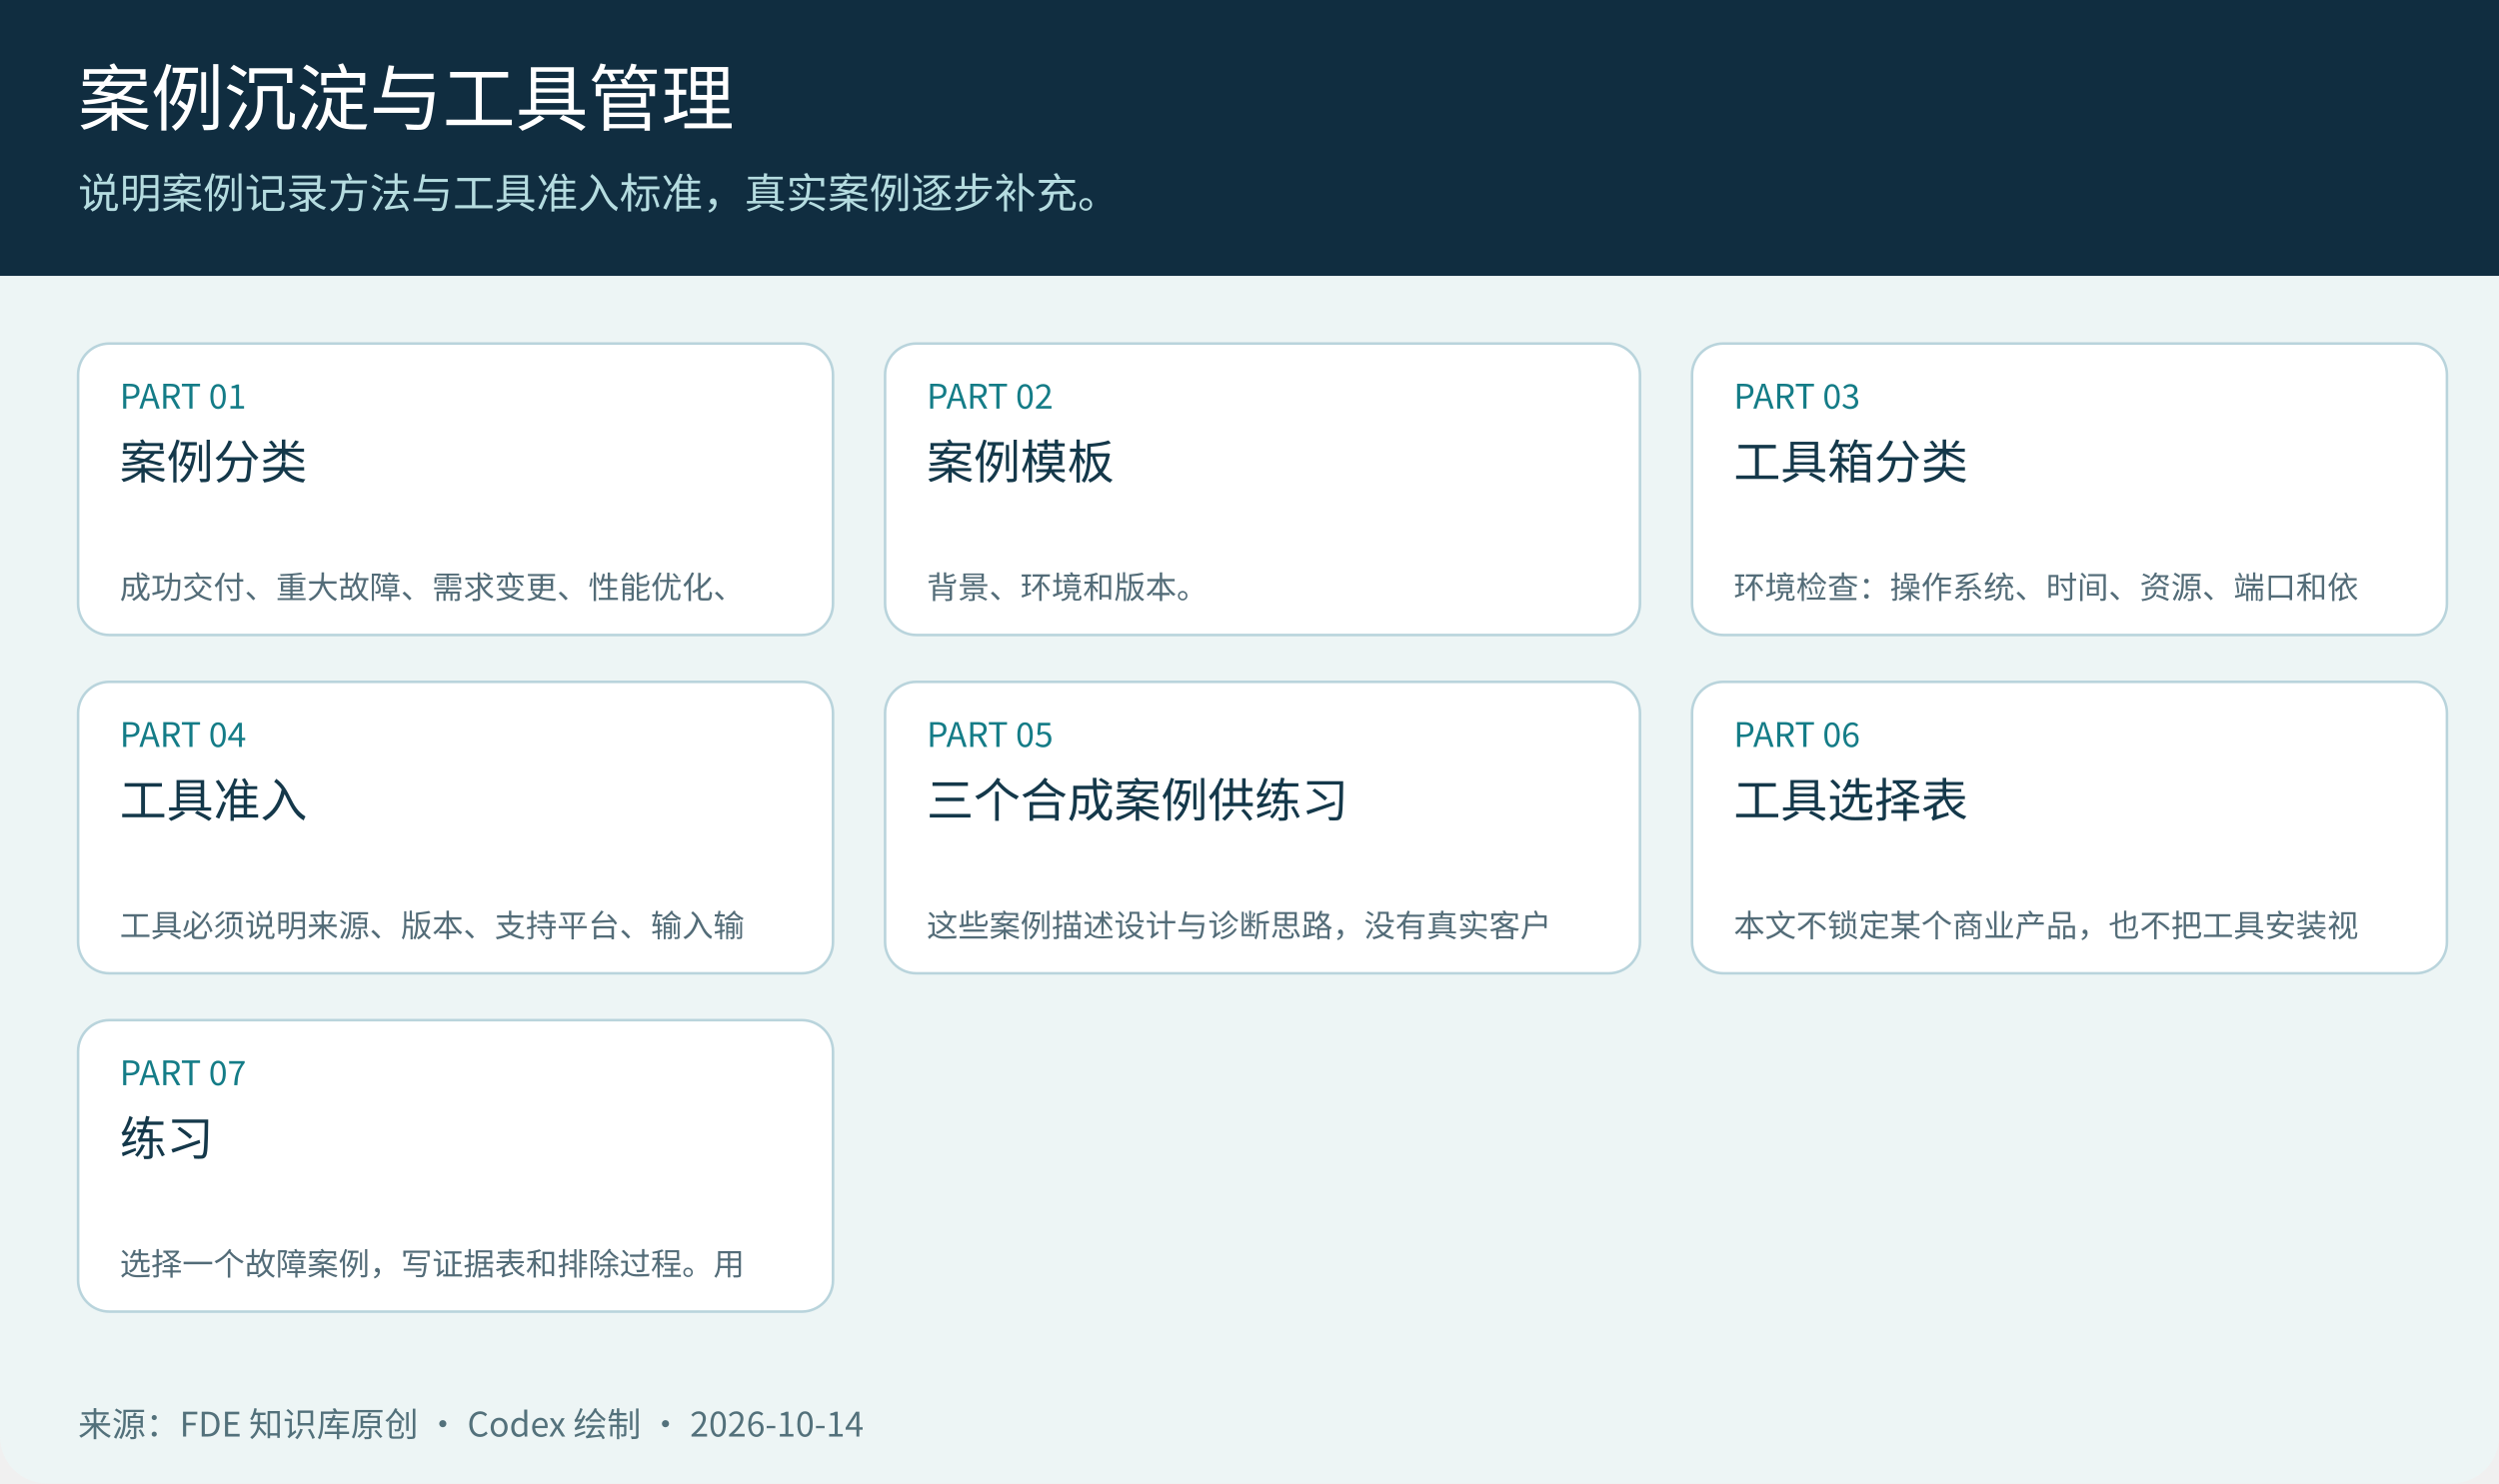
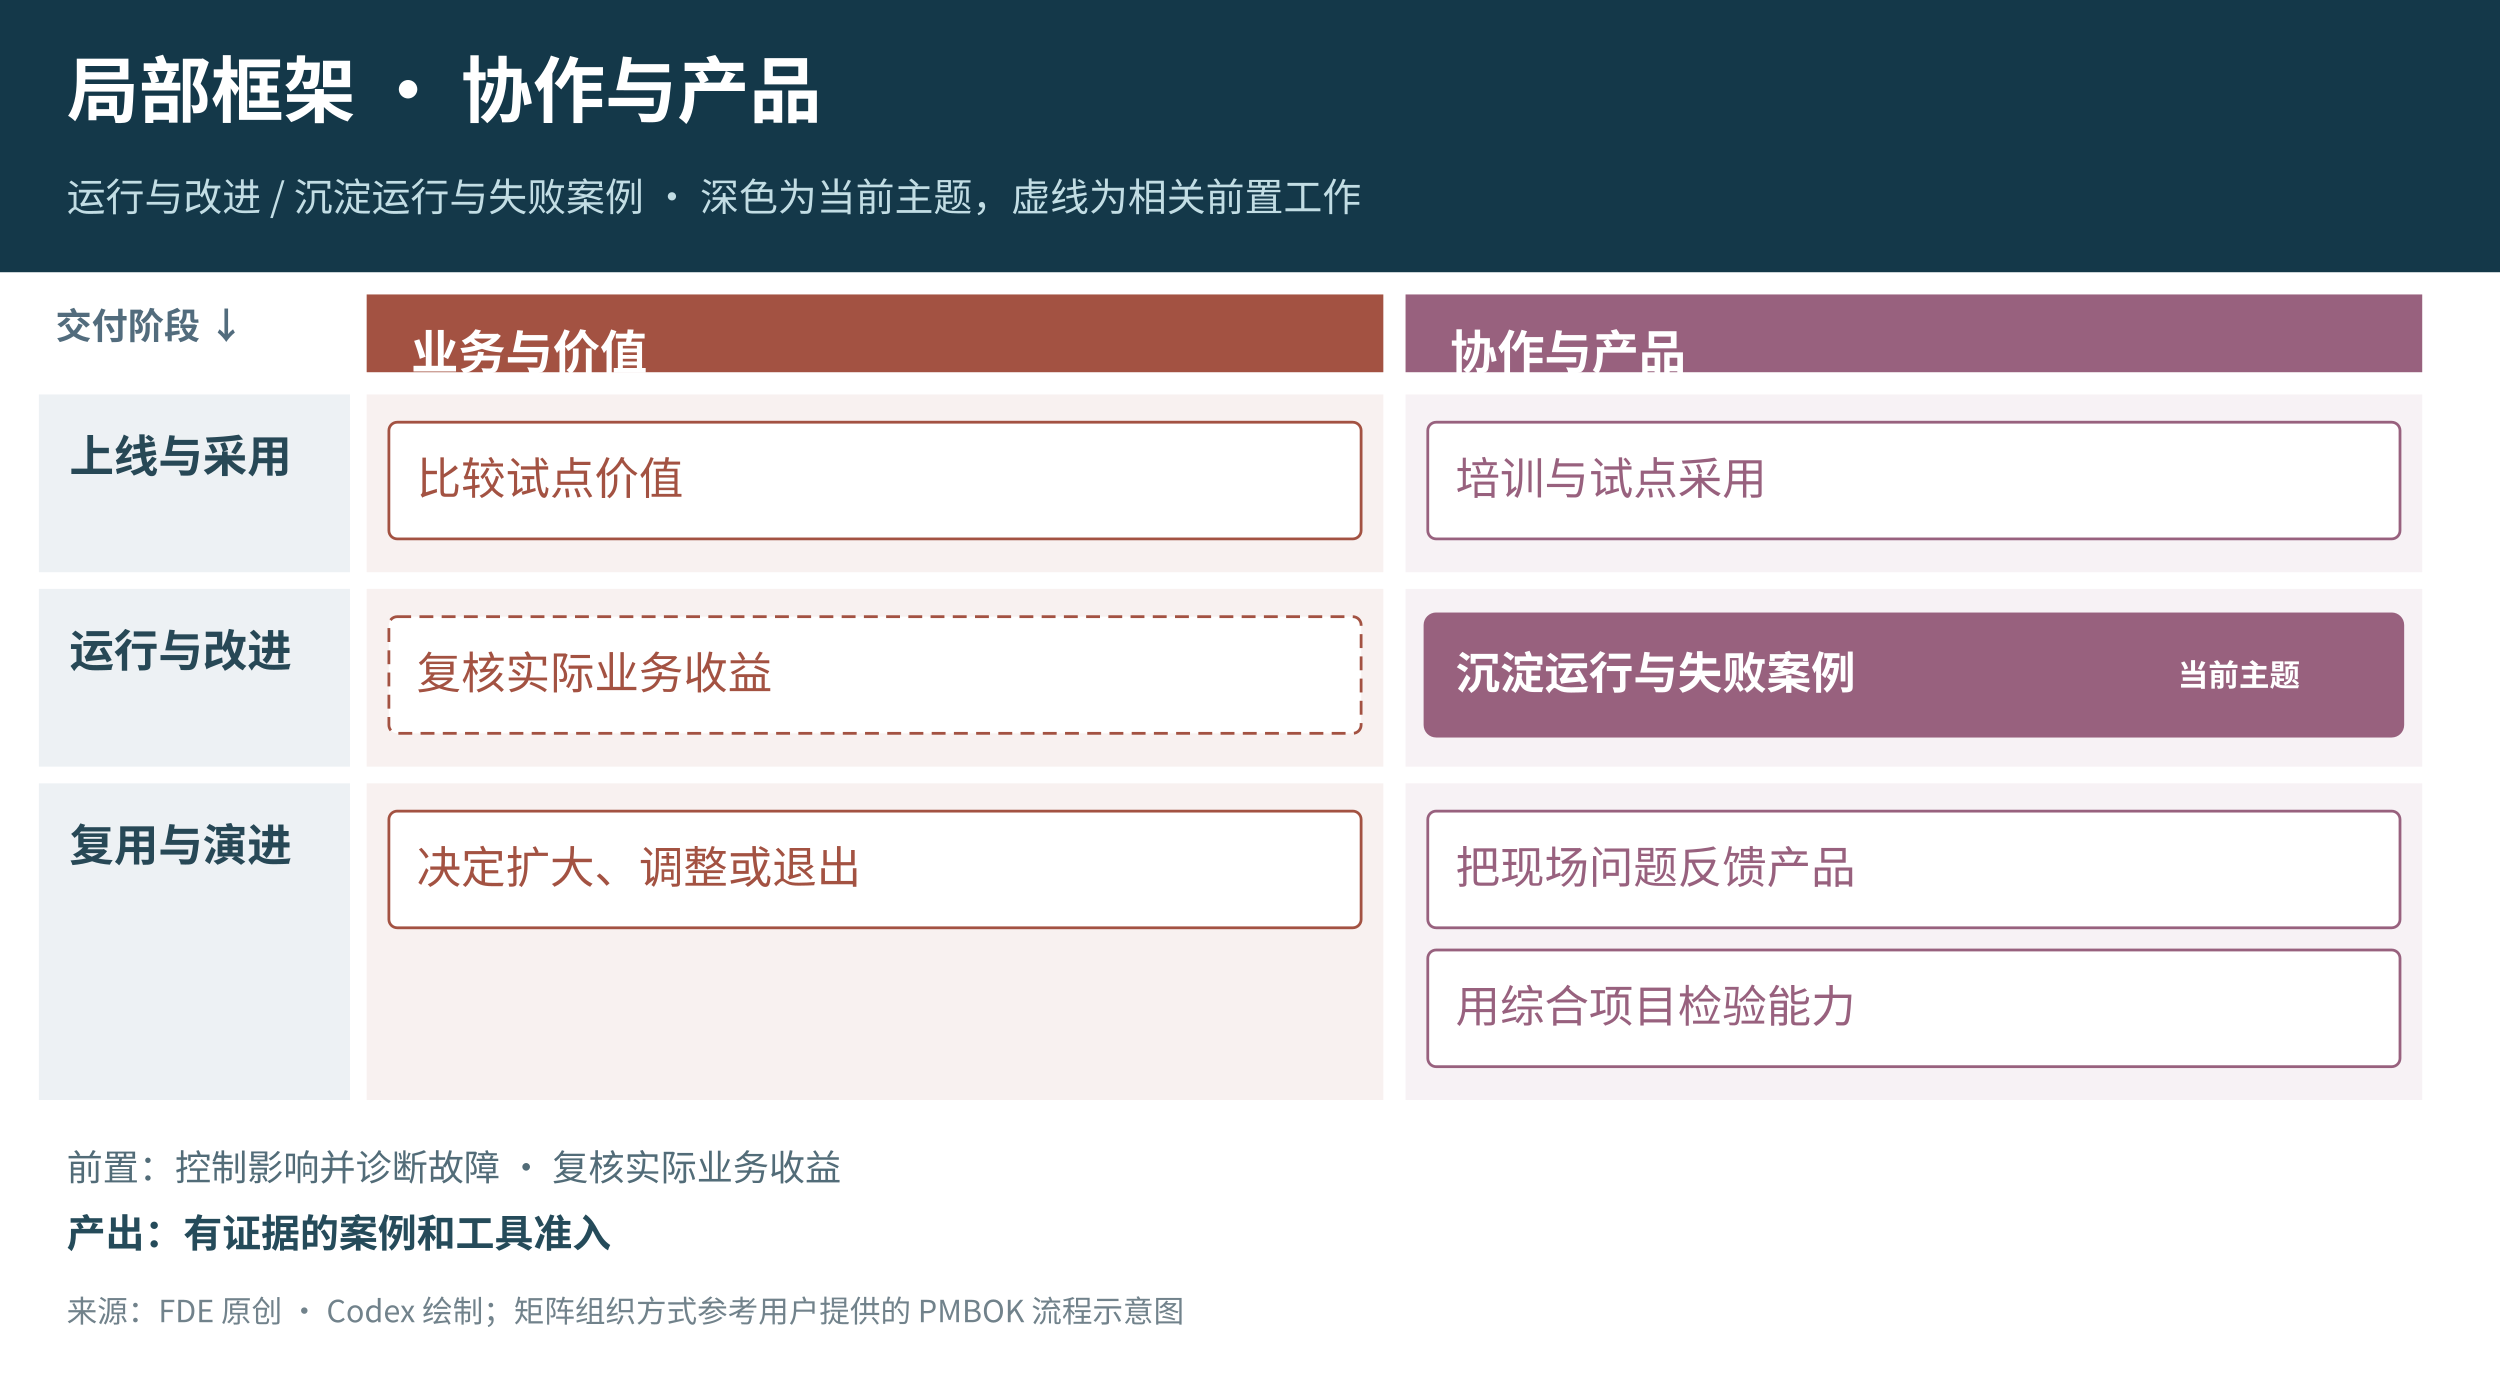
- <svg xmlns="http://www.w3.org/2000/svg" viewBox="0 0 960 570" role="img" aria-labelledby="title desc">
-   <rect width="960" height="570" rx="18" fill="#edf5f5" />
-   <path d="M0 0 H960 V106 H0" fill="#102d40" />
+ <svg xmlns="http://www.w3.org/2000/svg" viewBox="0 0 900 495" role="img" aria-labelledby="title desc">
+   <rect width="900" height="495" fill="#fff" />
  <g font-family="PingFang SC,Microsoft YaHei,Noto Sans CJK SC,sans-serif">
-     <text x="30" y="48" font-size="28" fill="#fff">案例沉淀与工具管理</text>
-     <text x="30" y="80" font-size="16" fill="#b5dce0">说明案例记录方法与工具准入标准，真实案例逐步补充。</text>
-     <a href="/docs/cases-and-toolkit/#%E6%A1%88%E4%BE%8B%E5%88%86%E7%B1%BB">
-       <g>
-         <rect x="30" y="132" width="290" height="112" rx="12" fill="#fff" stroke="#b9d4dc" />
-         <text x="46" y="157" font-size="13" fill="#147c87">PART 01</text>
-         <text x="46" y="184" font-size="18" fill="#14384a">案例分类</text>
-         <text x="46" y="206" font-size="18" fill="#14384a" />
-         <text x="46" y="230" font-size="12" fill="#536c78">成功交付、重大故障、需求变更、性能优化、</text>
+     <rect width="900" height="98" fill="#143849" />
+     <text x="24" y="42" font-size="26" fill="#fff" font-weight="700">局部框架 · 协作与产品</text>
+     <text x="24" y="76" font-size="14" fill="#c2dde4" font-weight="400">运行与改进 / 沉淀运行与失败案例 · 深色为当前主题，虚线为相关前置工作</text>
+     <text x="20" y="122" font-size="13" fill="#526c7d" font-weight="600">交付阶段 ↓</text>
+     <rect x="132" y="106" width="366" height="28" fill="#a35242" />
+     <text x="148" y="133" font-size="17" fill="white" font-weight="650">业务与价值</text>
+     <rect x="506" y="106" width="366" height="28" fill="#98617e" />
+     <text x="522" y="133" font-size="17" fill="white" font-weight="650">协作与产品</text>
+     <rect x="14" y="142" width="112" height="64" fill="#edf1f4" />
+     <text x="25" y="170" font-size="16" fill="#274856" font-weight="650">上线与采用</text>
+     <rect x="132" y="142" width="366" height="64" fill="#f8f1f0" />
+     <a href="/docs/value-realization/#context-pilot-value" aria-label="比较试点价值">
+       <g data-process="pilot-value" data-current="false">
+         <rect x="140" y="152" width="350" height="42" rx="3" fill="#fff" stroke="#a35242" stroke-width="1" />
+         <text x="150" y="178" font-size="16" fill="#a35242" font-weight="500">比较试点价值</text>
      </g>
    </a>
-     <a href="/docs/cases-and-toolkit/#%E6%A1%88%E4%BE%8B%E6%A8%A1%E6%9D%BF">
-       <g>
-         <rect x="340" y="132" width="290" height="112" rx="12" fill="#fff" stroke="#b9d4dc" />
-         <text x="356" y="157" font-size="13" fill="#147c87">PART 02</text>
-         <text x="356" y="184" font-size="18" fill="#14384a">案例模板</text>
-         <text x="356" y="206" font-size="18" fill="#14384a" />
-         <text x="356" y="230" font-size="12" fill="#536c78">背景、环境和版本。</text>
+     <rect x="506" y="142" width="366" height="64" fill="#f7f2f5" />
+     <a href="/docs/stakeholder-adoption/#context-adoption" aria-label="培训与试点采用">
+       <g data-process="adoption" data-current="false">
+         <rect x="514" y="152" width="350" height="42" rx="3" fill="#fff" stroke="#98617e" stroke-width="1" />
+         <text x="524" y="178" font-size="16" fill="#98617e" font-weight="500">培训与试点采用</text>
      </g>
    </a>
-     <a href="/docs/cases-and-toolkit/#%E5%B7%A5%E5%85%B7%E7%AE%B1%E5%88%86%E7%B1%BB">
-       <g>
-         <rect x="650" y="132" width="290" height="112" rx="12" fill="#fff" stroke="#b9d4dc" />
-         <text x="666" y="157" font-size="13" fill="#147c87">PART 03</text>
-         <text x="666" y="184" font-size="18" fill="#14384a">工具箱分类</text>
-         <text x="666" y="206" font-size="18" fill="#14384a" />
-         <text x="666" y="230" font-size="12" fill="#536c78">环境检查：操作系统、时间、资源、端口和依</text>
+     <rect x="14" y="212" width="112" height="64" fill="#edf1f4" />
+     <text x="25" y="240" font-size="16" fill="#274856" font-weight="650">运行与改进</text>
+     <rect x="132" y="212" width="366" height="64" fill="#f8f1f0" />
+     <a href="/docs/value-realization/#context-realized-value" aria-label="复核实际业务收益">
+       <g data-process="realized-value" data-current="false">
+         <rect x="140" y="222" width="350" height="42" rx="3" fill="#fff" stroke="#a35242" stroke-width="1" stroke-dasharray="5 3" />
+         <text x="150" y="248" font-size="16" fill="#a35242" font-weight="500">复核实际业务收益</text>
      </g>
    </a>
-     <a href="/docs/cases-and-toolkit/#%E5%B7%A5%E5%85%B7%E5%87%86%E5%85%A5">
-       <g>
-         <rect x="30" y="262" width="290" height="112" rx="12" fill="#fff" stroke="#b9d4dc" />
-         <text x="46" y="287" font-size="13" fill="#147c87">PART 04</text>
-         <text x="46" y="314" font-size="18" fill="#14384a">工具准入</text>
-         <text x="46" y="336" font-size="18" fill="#14384a" />
-         <text x="46" y="360" font-size="12" fill="#536c78">工具必须说明来源、版本、支持平台、输入输</text>
+     <rect x="506" y="212" width="366" height="64" fill="#f7f2f5" />
+     <a href="/docs/cases-and-toolkit/#context-case-review" aria-label="沉淀运行与失败案例">
+       <g data-process="case-review" data-current="true">
+         <rect x="514" y="222" width="350" height="42" rx="3" fill="#98617e" stroke="#98617e" stroke-width="3" />
+         <text x="524" y="248" font-size="16" fill="#fff" font-weight="700">沉淀运行与失败案例</text>
+         <text x="784" y="247" font-size="11" fill="#fff" font-weight="700">当前主题</text>
      </g>
    </a>
-     <a href="/docs/cases-and-toolkit/#%E4%B8%89%E4%B8%AA%E5%90%88%E6%88%90%E6%A1%88%E4%BE%8B%E4%BE%9B%E7%BB%83%E4%B9%A0">
-       <g>
-         <rect x="340" y="262" width="290" height="112" rx="12" fill="#fff" stroke="#b9d4dc" />
-         <text x="356" y="287" font-size="13" fill="#147c87">PART 05</text>
-         <text x="356" y="314" font-size="18" fill="#14384a">三个合成案例供练习</text>
-         <text x="356" y="336" font-size="18" fill="#14384a" />
-         <text x="356" y="360" font-size="12" fill="#536c78">这些案例描述设计与诊断思路，没有真实客户</text>
+     <rect x="14" y="282" width="112" height="114" fill="#edf1f4" />
+     <text x="25" y="310" font-size="16" fill="#274856" font-weight="650">复用与演进</text>
+     <rect x="132" y="282" width="366" height="114" fill="#f8f1f0" />
+     <a href="/docs/commercial-scoping/#context-expansion" aria-label="决定扩大、调整或退出">
+       <g data-process="expansion" data-current="false">
+         <rect x="140" y="292" width="350" height="42" rx="3" fill="#fff" stroke="#a35242" stroke-width="1" />
+         <text x="150" y="318" font-size="16" fill="#a35242" font-weight="500">决定扩大、调整或退出</text>
      </g>
    </a>
-     <a href="/docs/cases-and-toolkit/#%E5%B7%A5%E5%85%B7%E9%80%89%E6%8B%A9%E8%A1%A8">
-       <g>
-         <rect x="650" y="262" width="290" height="112" rx="12" fill="#fff" stroke="#b9d4dc" />
-         <text x="666" y="287" font-size="13" fill="#147c87">PART 06</text>
-         <text x="666" y="314" font-size="18" fill="#14384a">工具选择表</text>
-         <text x="666" y="336" font-size="18" fill="#14384a" />
-         <text x="666" y="360" font-size="12" fill="#536c78">本文不锁定某个商业产品，也不把工具安装视</text>
+     <rect x="506" y="282" width="366" height="114" fill="#f7f2f5" />
+     <a href="/docs/product-feedback/#context-product-feedback" aria-label="把现场问题反馈产品">
+       <g data-process="product-feedback" data-current="false">
+         <rect x="514" y="292" width="350" height="42" rx="3" fill="#fff" stroke="#98617e" stroke-width="1" />
+         <text x="524" y="318" font-size="16" fill="#98617e" font-weight="500">把现场问题反馈产品</text>
      </g>
    </a>
-     <a href="/docs/cases-and-toolkit/#%E7%BB%83%E4%B9%A0">
-       <g>
-         <rect x="30" y="392" width="290" height="112" rx="12" fill="#fff" stroke="#b9d4dc" />
-         <text x="46" y="417" font-size="13" fill="#147c87">PART 07</text>
-         <text x="46" y="444" font-size="18" fill="#14384a">练习</text>
-         <text x="46" y="466" font-size="18" fill="#14384a" />
-         <text x="46" y="490" font-size="12" fill="#536c78">选择一个故障案例，写证据表和排除过程。用</text>
+     <a href="/docs/capstone-project/#context-capstone" aria-label="用综合项目检验能力">
+       <g data-process="capstone" data-current="false">
+         <rect x="514" y="342" width="350" height="42" rx="3" fill="#fff" stroke="#98617e" stroke-width="1" />
+         <text x="524" y="368" font-size="16" fill="#98617e" font-weight="500">用综合项目检验能力</text>
      </g>
    </a>
-     <text x="30" y="552" font-size="13" fill="#53717b">来源：FDE 知识库原创 · Codex 绘制 · 2026-10-14</text>
+     <text x="24" y="425" font-size="13" fill="#526c78" font-weight="400">前置：控制影响并诊断故障 · 复核实际业务收益</text>
+     <text x="24" y="449" font-size="14" fill="#254b5a" font-weight="650">产出：有证据的案例和工具准入</text>
+     <text x="24" y="476" font-size="11" fill="#71828b" font-weight="400">来源：FDE 原创 · Codex 绘制；矩阵组织方式参考用户提供的 PMBOK 流程示意图</text>
  </g>
</svg>
